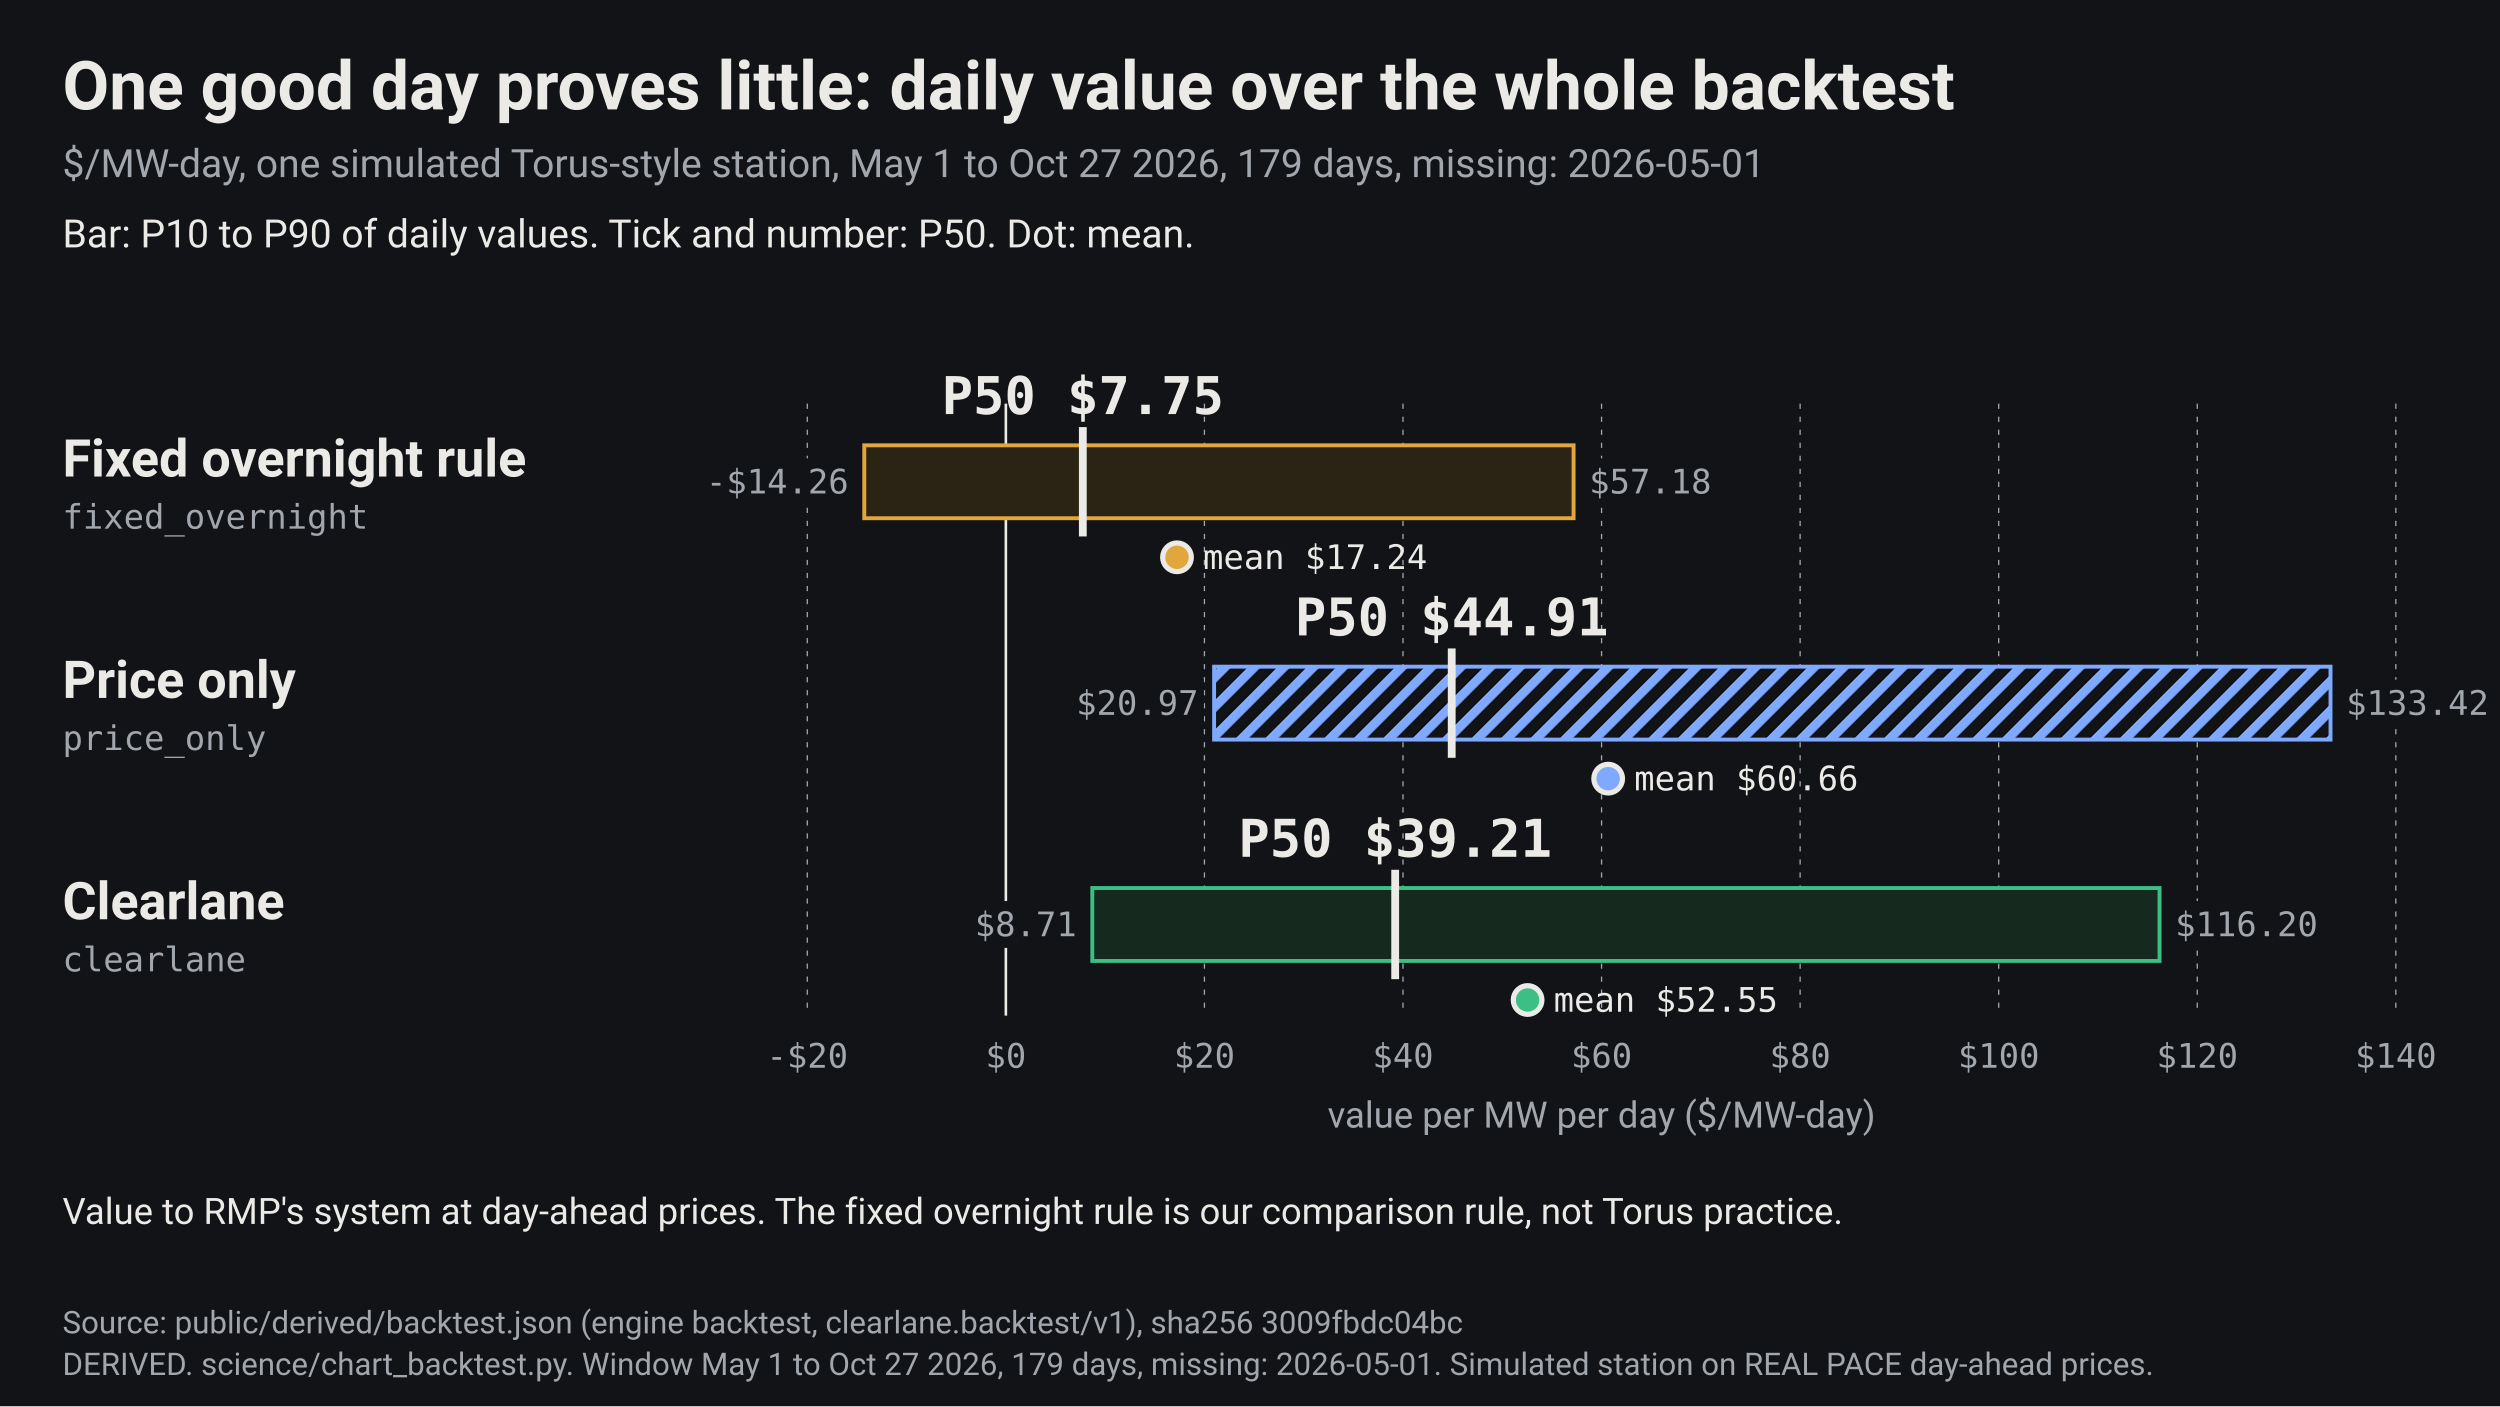
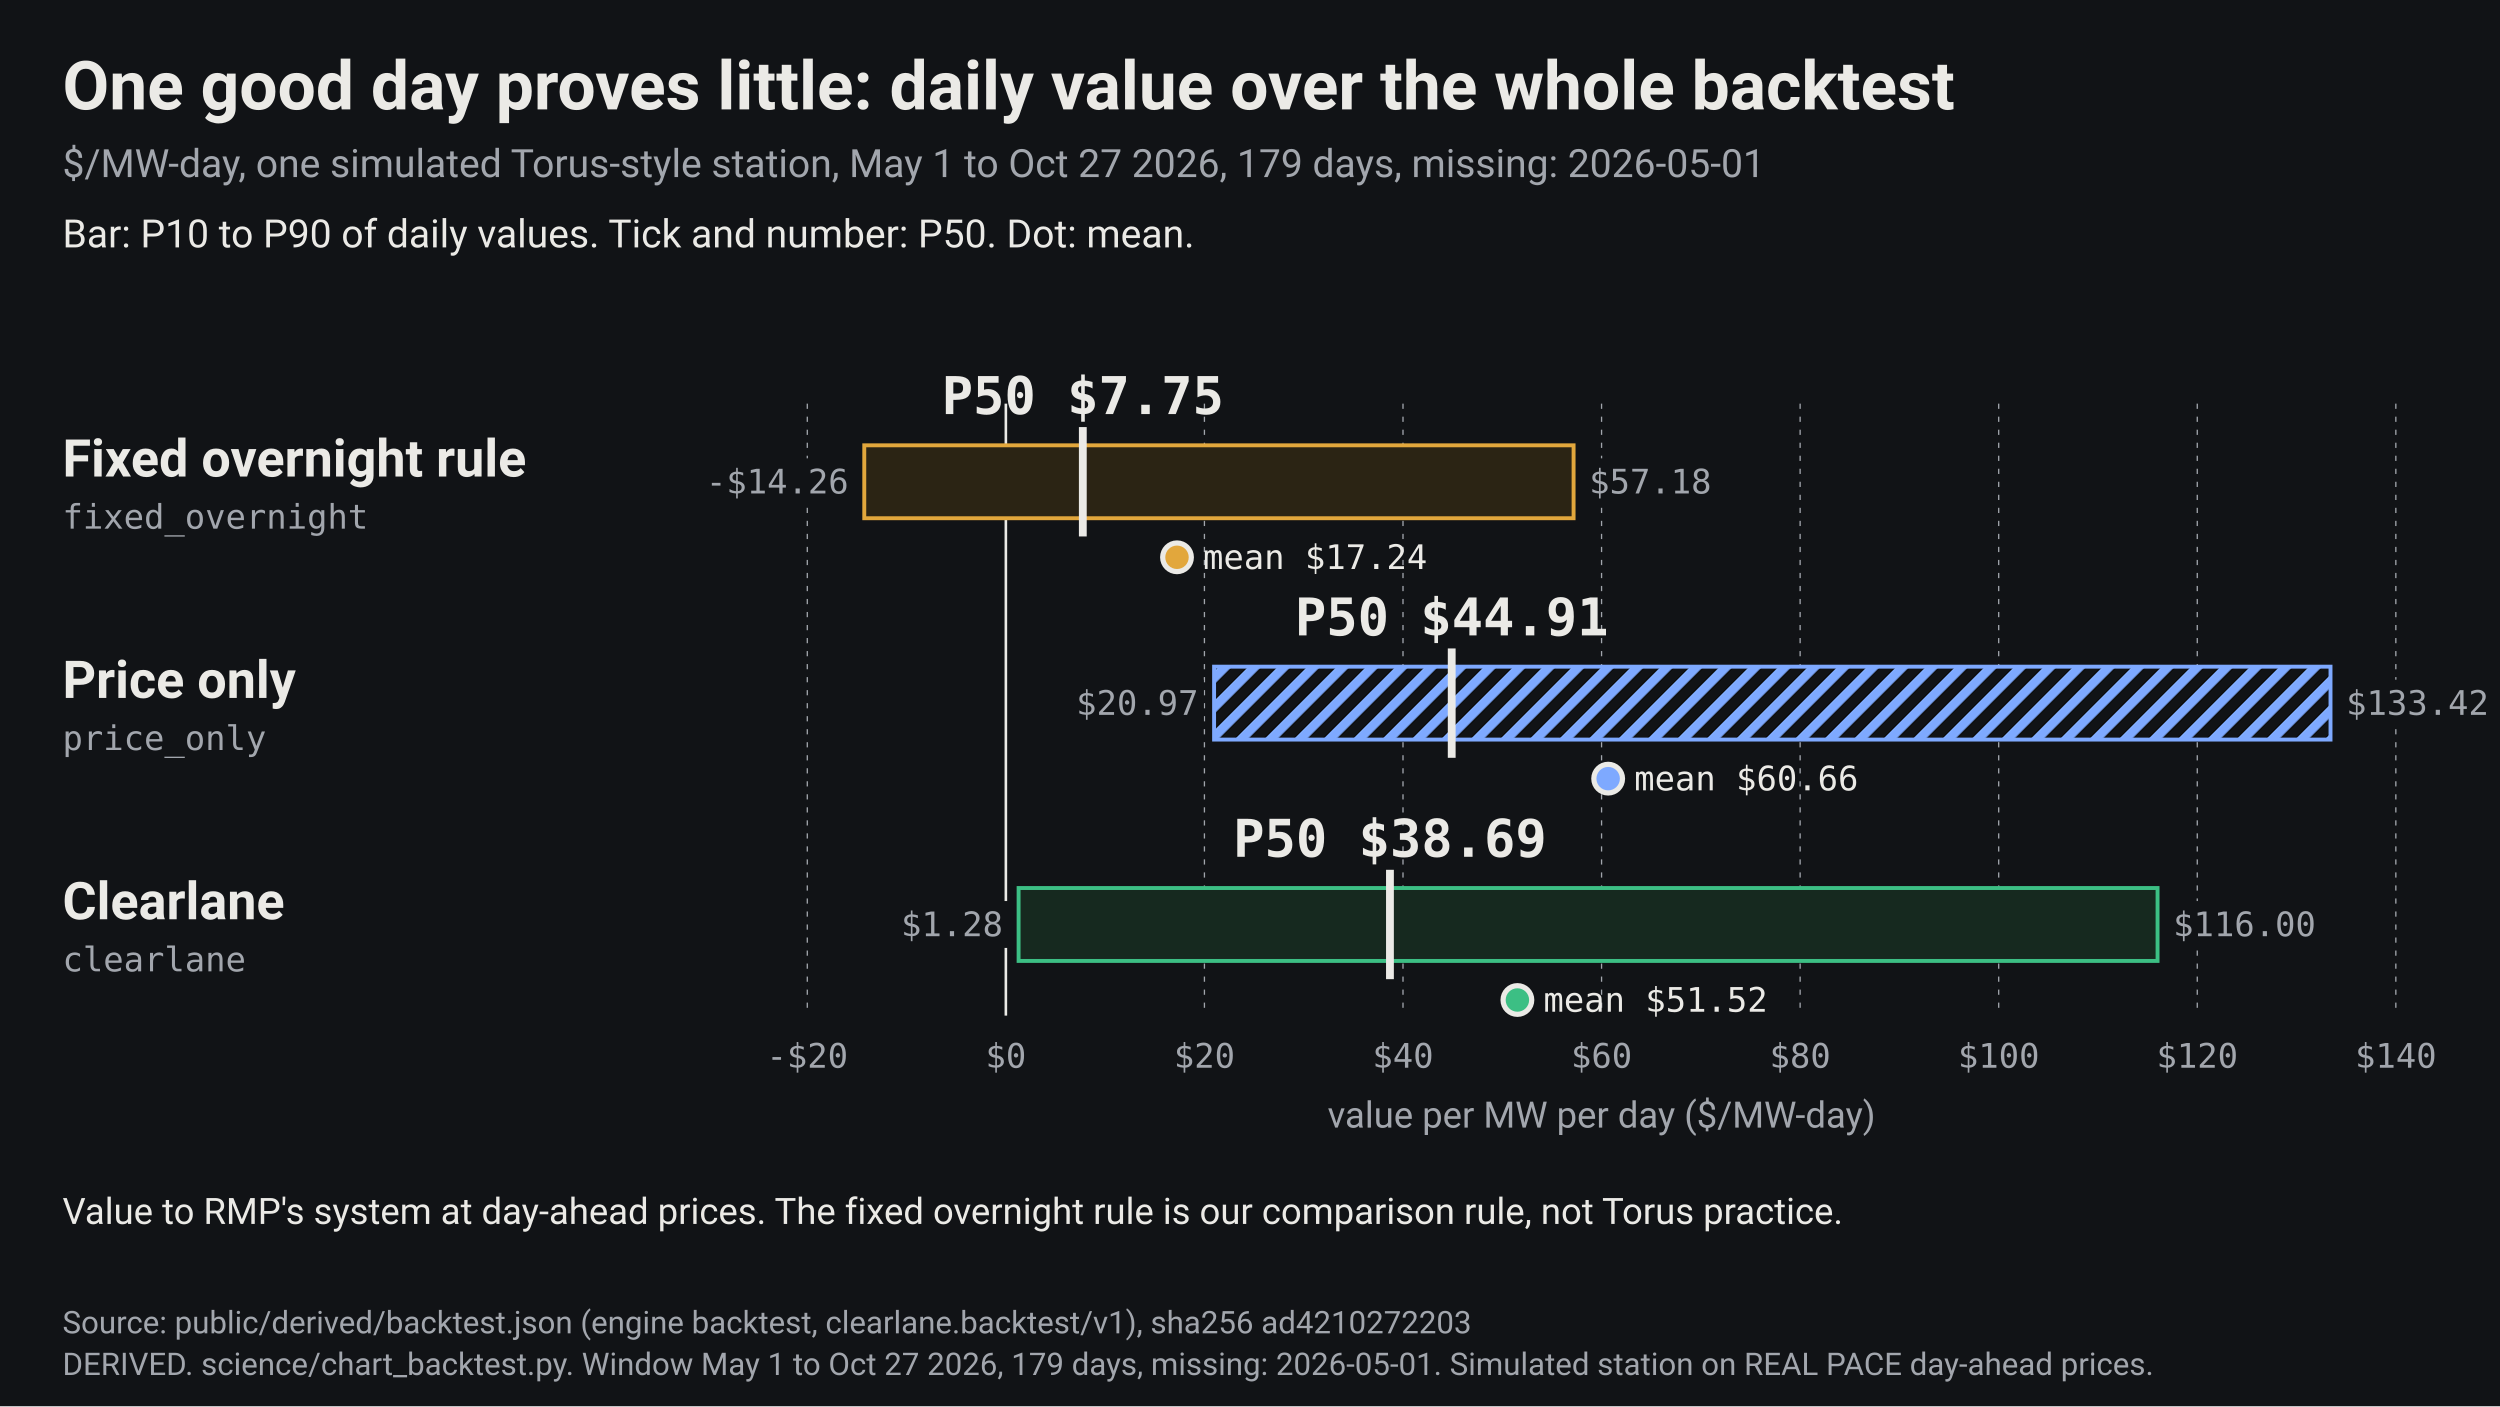
<svg xmlns="http://www.w3.org/2000/svg" viewBox="0 0 1920 1080" width="1920" height="1080" role="img">
  <defs>
    <pattern id="hatch-accent" width="16" height="16" patternUnits="userSpaceOnUse" patternTransform="rotate(45)">
      <rect x="0" y="0" width="16" height="16" fill="#111316" />
      <rect x="0" y="0" width="7" height="16" fill="#7ea9ff" />
    </pattern>
  </defs>
  <rect x="0" y="0" width="1920" height="1080" fill="#111316" />
  <text x="48" y="84" font-family="system-ui, -apple-system, Segoe UI, Roboto, Helvetica, Arial, sans-serif" font-size="52" font-weight="bold" text-anchor="start" fill="#ebeae6">One good day proves little: daily value over the whole backtest</text>
  <text x="48" y="136" font-family="system-ui, -apple-system, Segoe UI, Roboto, Helvetica, Arial, sans-serif" font-size="30" font-weight="normal" text-anchor="start" fill="#a2a6ad">$/MW-day, one simulated Torus-style station, May 1 to Oct 27 2026, 179 days, missing: 2026-05-01</text>
  <text x="48" y="190" font-family="system-ui, -apple-system, Segoe UI, Roboto, Helvetica, Arial, sans-serif" font-size="30" font-weight="normal" text-anchor="start" fill="#ebeae6">Bar: P10 to P90 of daily values.  Tick and number: P50.  Dot: mean.</text>
  <line x1="620" y1="310" x2="620" y2="780" stroke="#a2a6ad" stroke-width="1" stroke-dasharray="4 6" />
  <text x="620" y="820" font-family="ui-monospace, SFMono-Regular, Menlo, Consolas, monospace" font-size="26" font-weight="normal" text-anchor="middle" fill="#a2a6ad">-$20</text>
  <line x1="772.5" y1="310" x2="772.5" y2="780" stroke="#ebeae6" stroke-width="2" />
  <text x="772.5" y="820" font-family="ui-monospace, SFMono-Regular, Menlo, Consolas, monospace" font-size="26" font-weight="normal" text-anchor="middle" fill="#a2a6ad">$0</text>
  <line x1="925" y1="310" x2="925" y2="780" stroke="#a2a6ad" stroke-width="1" stroke-dasharray="4 6" />
  <text x="925" y="820" font-family="ui-monospace, SFMono-Regular, Menlo, Consolas, monospace" font-size="26" font-weight="normal" text-anchor="middle" fill="#a2a6ad">$20</text>
  <line x1="1077.5" y1="310" x2="1077.5" y2="780" stroke="#a2a6ad" stroke-width="1" stroke-dasharray="4 6" />
  <text x="1077.5" y="820" font-family="ui-monospace, SFMono-Regular, Menlo, Consolas, monospace" font-size="26" font-weight="normal" text-anchor="middle" fill="#a2a6ad">$40</text>
  <line x1="1230" y1="310" x2="1230" y2="780" stroke="#a2a6ad" stroke-width="1" stroke-dasharray="4 6" />
  <text x="1230" y="820" font-family="ui-monospace, SFMono-Regular, Menlo, Consolas, monospace" font-size="26" font-weight="normal" text-anchor="middle" fill="#a2a6ad">$60</text>
  <line x1="1382.5" y1="310" x2="1382.5" y2="780" stroke="#a2a6ad" stroke-width="1" stroke-dasharray="4 6" />
  <text x="1382.5" y="820" font-family="ui-monospace, SFMono-Regular, Menlo, Consolas, monospace" font-size="26" font-weight="normal" text-anchor="middle" fill="#a2a6ad">$80</text>
  <line x1="1535" y1="310" x2="1535" y2="780" stroke="#a2a6ad" stroke-width="1" stroke-dasharray="4 6" />
  <text x="1535" y="820" font-family="ui-monospace, SFMono-Regular, Menlo, Consolas, monospace" font-size="26" font-weight="normal" text-anchor="middle" fill="#a2a6ad">$100</text>
  <line x1="1687.5" y1="310" x2="1687.5" y2="780" stroke="#a2a6ad" stroke-width="1" stroke-dasharray="4 6" />
  <text x="1687.5" y="820" font-family="ui-monospace, SFMono-Regular, Menlo, Consolas, monospace" font-size="26" font-weight="normal" text-anchor="middle" fill="#a2a6ad">$120</text>
  <line x1="1840" y1="310" x2="1840" y2="780" stroke="#a2a6ad" stroke-width="1" stroke-dasharray="4 6" />
  <text x="1840" y="820" font-family="ui-monospace, SFMono-Regular, Menlo, Consolas, monospace" font-size="26" font-weight="normal" text-anchor="middle" fill="#a2a6ad">$140</text>
  <text x="1230" y="866" font-family="system-ui, -apple-system, Segoe UI, Roboto, Helvetica, Arial, sans-serif" font-size="28" font-weight="normal" text-anchor="middle" fill="#a2a6ad">value per MW per day ($/MW-day)</text>
  <text x="48" y="366" font-family="system-ui, -apple-system, Segoe UI, Roboto, Helvetica, Arial, sans-serif" font-size="40" font-weight="bold" text-anchor="start" fill="#ebeae6">Fixed overnight rule</text>
  <text x="48" y="406" font-family="ui-monospace, SFMono-Regular, Menlo, Consolas, monospace" font-size="26" font-weight="normal" text-anchor="start" fill="#a2a6ad">fixed_overnight</text>
  <rect data-role="p10-p90" x="663.76" y="342" width="544.75" height="56" fill="#2b2414" stroke="#e2a73c" stroke-width="3" />
  <rect x="538.56" y="352" width="117.2" height="36" fill="#111316" />
  <text x="651.76" y="379" font-family="ui-monospace, SFMono-Regular, Menlo, Consolas, monospace" font-size="26" font-weight="normal" text-anchor="end" fill="#a2a6ad">-$14.26</text>
  <rect x="1216.51" y="352" width="101.6" height="36" fill="#111316" />
  <text x="1220.51" y="379" font-family="ui-monospace, SFMono-Regular, Menlo, Consolas, monospace" font-size="26" font-weight="normal" text-anchor="start" fill="#a2a6ad">$57.18</text>
  <line data-role="p50" x1="831.6" y1="328" x2="831.6" y2="412" stroke="#ebeae6" stroke-width="6" />
  <text x="831.6" y="318" font-family="ui-monospace, SFMono-Regular, Menlo, Consolas, monospace" font-size="40" font-weight="bold" text-anchor="middle" fill="#ebeae6">P50 $7.75</text>
  <circle data-role="mean" cx="903.94" cy="428" r="11" fill="#e2a73c" stroke="#ebeae6" stroke-width="4" />
  <text x="923.94" y="437" font-family="ui-monospace, SFMono-Regular, Menlo, Consolas, monospace" font-size="26" font-weight="normal" text-anchor="start" fill="#ebeae6">mean $17.24</text>
  <text x="48" y="536" font-family="system-ui, -apple-system, Segoe UI, Roboto, Helvetica, Arial, sans-serif" font-size="40" font-weight="bold" text-anchor="start" fill="#ebeae6">Price only</text>
  <text x="48" y="576" font-family="ui-monospace, SFMono-Regular, Menlo, Consolas, monospace" font-size="26" font-weight="normal" text-anchor="start" fill="#a2a6ad">price_only</text>
  <rect data-role="p10-p90" x="932.42" y="512" width="857.41" height="56" fill="url(#hatch-accent)" stroke="#7ea9ff" stroke-width="3" />
  <rect x="822.82" y="522" width="101.6" height="36" fill="#111316" />
  <text x="920.42" y="549" font-family="ui-monospace, SFMono-Regular, Menlo, Consolas, monospace" font-size="26" font-weight="normal" text-anchor="end" fill="#a2a6ad">$20.97</text>
  <rect x="1797.84" y="522" width="117.2" height="36" fill="#111316" />
  <text x="1801.84" y="549" font-family="ui-monospace, SFMono-Regular, Menlo, Consolas, monospace" font-size="26" font-weight="normal" text-anchor="start" fill="#a2a6ad">$133.42</text>
  <line data-role="p50" x1="1114.91" y1="498" x2="1114.91" y2="582" stroke="#ebeae6" stroke-width="6" />
  <text x="1114.91" y="488" font-family="ui-monospace, SFMono-Regular, Menlo, Consolas, monospace" font-size="40" font-weight="bold" text-anchor="middle" fill="#ebeae6">P50 $44.91</text>
  <circle data-role="mean" cx="1235.07" cy="598" r="11" fill="#7ea9ff" stroke="#ebeae6" stroke-width="4" />
  <text x="1255.07" y="607" font-family="ui-monospace, SFMono-Regular, Menlo, Consolas, monospace" font-size="26" font-weight="normal" text-anchor="start" fill="#ebeae6">mean $60.66</text>
  <text x="48" y="706" font-family="system-ui, -apple-system, Segoe UI, Roboto, Helvetica, Arial, sans-serif" font-size="40" font-weight="bold" text-anchor="start" fill="#ebeae6">Clearlane</text>
  <text x="48" y="746" font-family="ui-monospace, SFMono-Regular, Menlo, Consolas, monospace" font-size="26" font-weight="normal" text-anchor="start" fill="#a2a6ad">clearlane</text>
-   <rect data-role="p10-p90" x="838.89" y="682" width="819.64" height="56" fill="#16291f" stroke="#3cbf84" stroke-width="3" />
-   <rect x="744.89" y="692" width="86" height="36" fill="#111316" />
-   <text x="826.89" y="719" font-family="ui-monospace, SFMono-Regular, Menlo, Consolas, monospace" font-size="26" font-weight="normal" text-anchor="end" fill="#a2a6ad">$8.71</text>
-   <rect x="1666.52" y="692" width="117.2" height="36" fill="#111316" />
-   <text x="1670.52" y="719" font-family="ui-monospace, SFMono-Regular, Menlo, Consolas, monospace" font-size="26" font-weight="normal" text-anchor="start" fill="#a2a6ad">$116.20</text>
-   <line data-role="p50" x1="1071.5" y1="668" x2="1071.5" y2="752" stroke="#ebeae6" stroke-width="6" />
-   <text x="1071.5" y="658" font-family="ui-monospace, SFMono-Regular, Menlo, Consolas, monospace" font-size="40" font-weight="bold" text-anchor="middle" fill="#ebeae6">P50 $39.21</text>
-   <circle data-role="mean" cx="1173.2" cy="768" r="11" fill="#3cbf84" stroke="#ebeae6" stroke-width="4" />
-   <text x="1193.2" y="777" font-family="ui-monospace, SFMono-Regular, Menlo, Consolas, monospace" font-size="26" font-weight="normal" text-anchor="start" fill="#ebeae6">mean $52.55</text>
+   <rect data-role="p10-p90" x="782.28" y="682" width="874.72" height="56" fill="#16291f" stroke="#3cbf84" stroke-width="3" />
+   <rect x="688.28" y="692" width="86" height="36" fill="#111316" />
+   <text x="770.28" y="719" font-family="ui-monospace, SFMono-Regular, Menlo, Consolas, monospace" font-size="26" font-weight="normal" text-anchor="end" fill="#a2a6ad">$1.28</text>
+   <rect x="1664.99" y="692" width="117.2" height="36" fill="#111316" />
+   <text x="1668.99" y="719" font-family="ui-monospace, SFMono-Regular, Menlo, Consolas, monospace" font-size="26" font-weight="normal" text-anchor="start" fill="#a2a6ad">$116.00</text>
+   <line data-role="p50" x1="1067.48" y1="668" x2="1067.48" y2="752" stroke="#ebeae6" stroke-width="6" />
+   <text x="1067.48" y="658" font-family="ui-monospace, SFMono-Regular, Menlo, Consolas, monospace" font-size="40" font-weight="bold" text-anchor="middle" fill="#ebeae6">P50 $38.69</text>
+   <circle data-role="mean" cx="1165.36" cy="768" r="11" fill="#3cbf84" stroke="#ebeae6" stroke-width="4" />
+   <text x="1185.36" y="777" font-family="ui-monospace, SFMono-Regular, Menlo, Consolas, monospace" font-size="26" font-weight="normal" text-anchor="start" fill="#ebeae6">mean $51.52</text>
  <text x="48" y="940" font-family="system-ui, -apple-system, Segoe UI, Roboto, Helvetica, Arial, sans-serif" font-size="28" font-weight="normal" text-anchor="start" fill="#ebeae6">Value to RMP's system at day-ahead prices. The fixed overnight rule is our comparison rule, not Torus practice.</text>
-   <text x="48" y="1024" font-family="system-ui, -apple-system, Segoe UI, Roboto, Helvetica, Arial, sans-serif" font-size="24" font-weight="normal" text-anchor="start" fill="#a2a6ad">Source: public/derived/backtest.json (engine backtest, clearlane.backtest/v1), sha256 3009fbdc04bc</text>
+   <text x="48" y="1024" font-family="system-ui, -apple-system, Segoe UI, Roboto, Helvetica, Arial, sans-serif" font-size="24" font-weight="normal" text-anchor="start" fill="#a2a6ad">Source: public/derived/backtest.json (engine backtest, clearlane.backtest/v1), sha256 ad4210272203</text>
  <text x="48" y="1056" font-family="system-ui, -apple-system, Segoe UI, Roboto, Helvetica, Arial, sans-serif" font-size="24" font-weight="normal" text-anchor="start" fill="#a2a6ad">DERIVED. science/chart_backtest.py. Window May 1 to Oct 27 2026, 179 days, missing: 2026-05-01. Simulated station on REAL PACE day-ahead prices.</text>
</svg>
